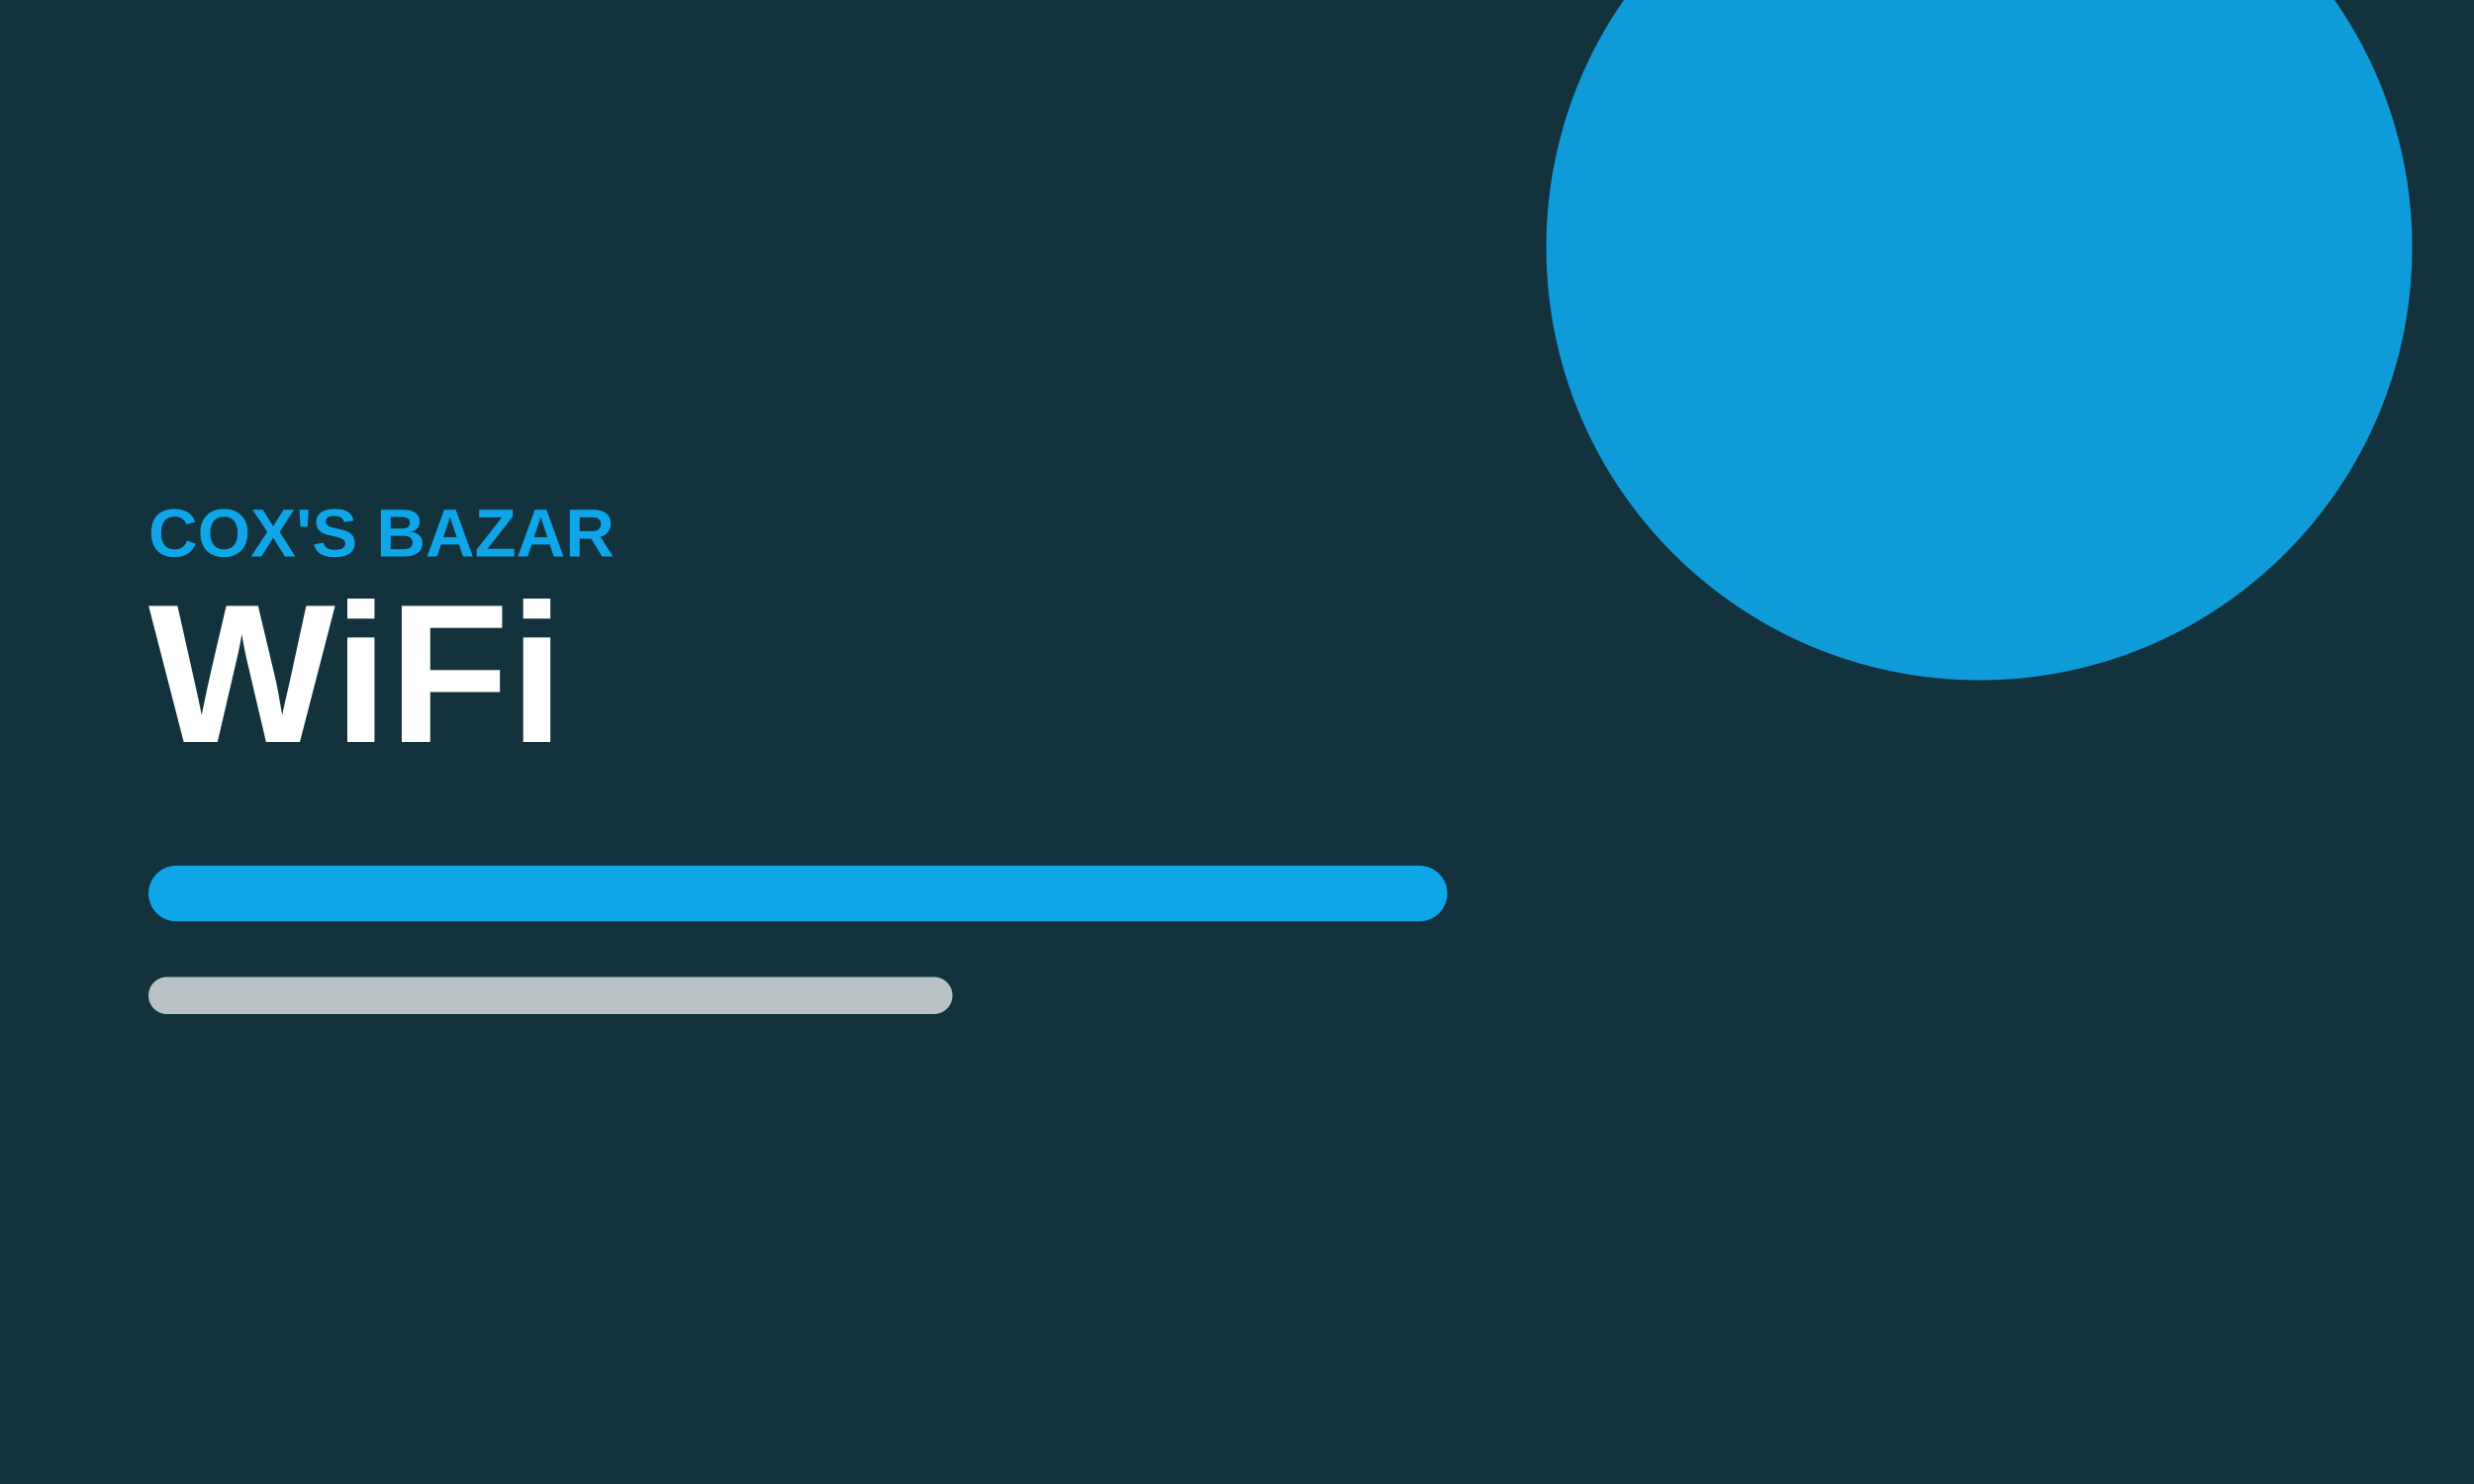
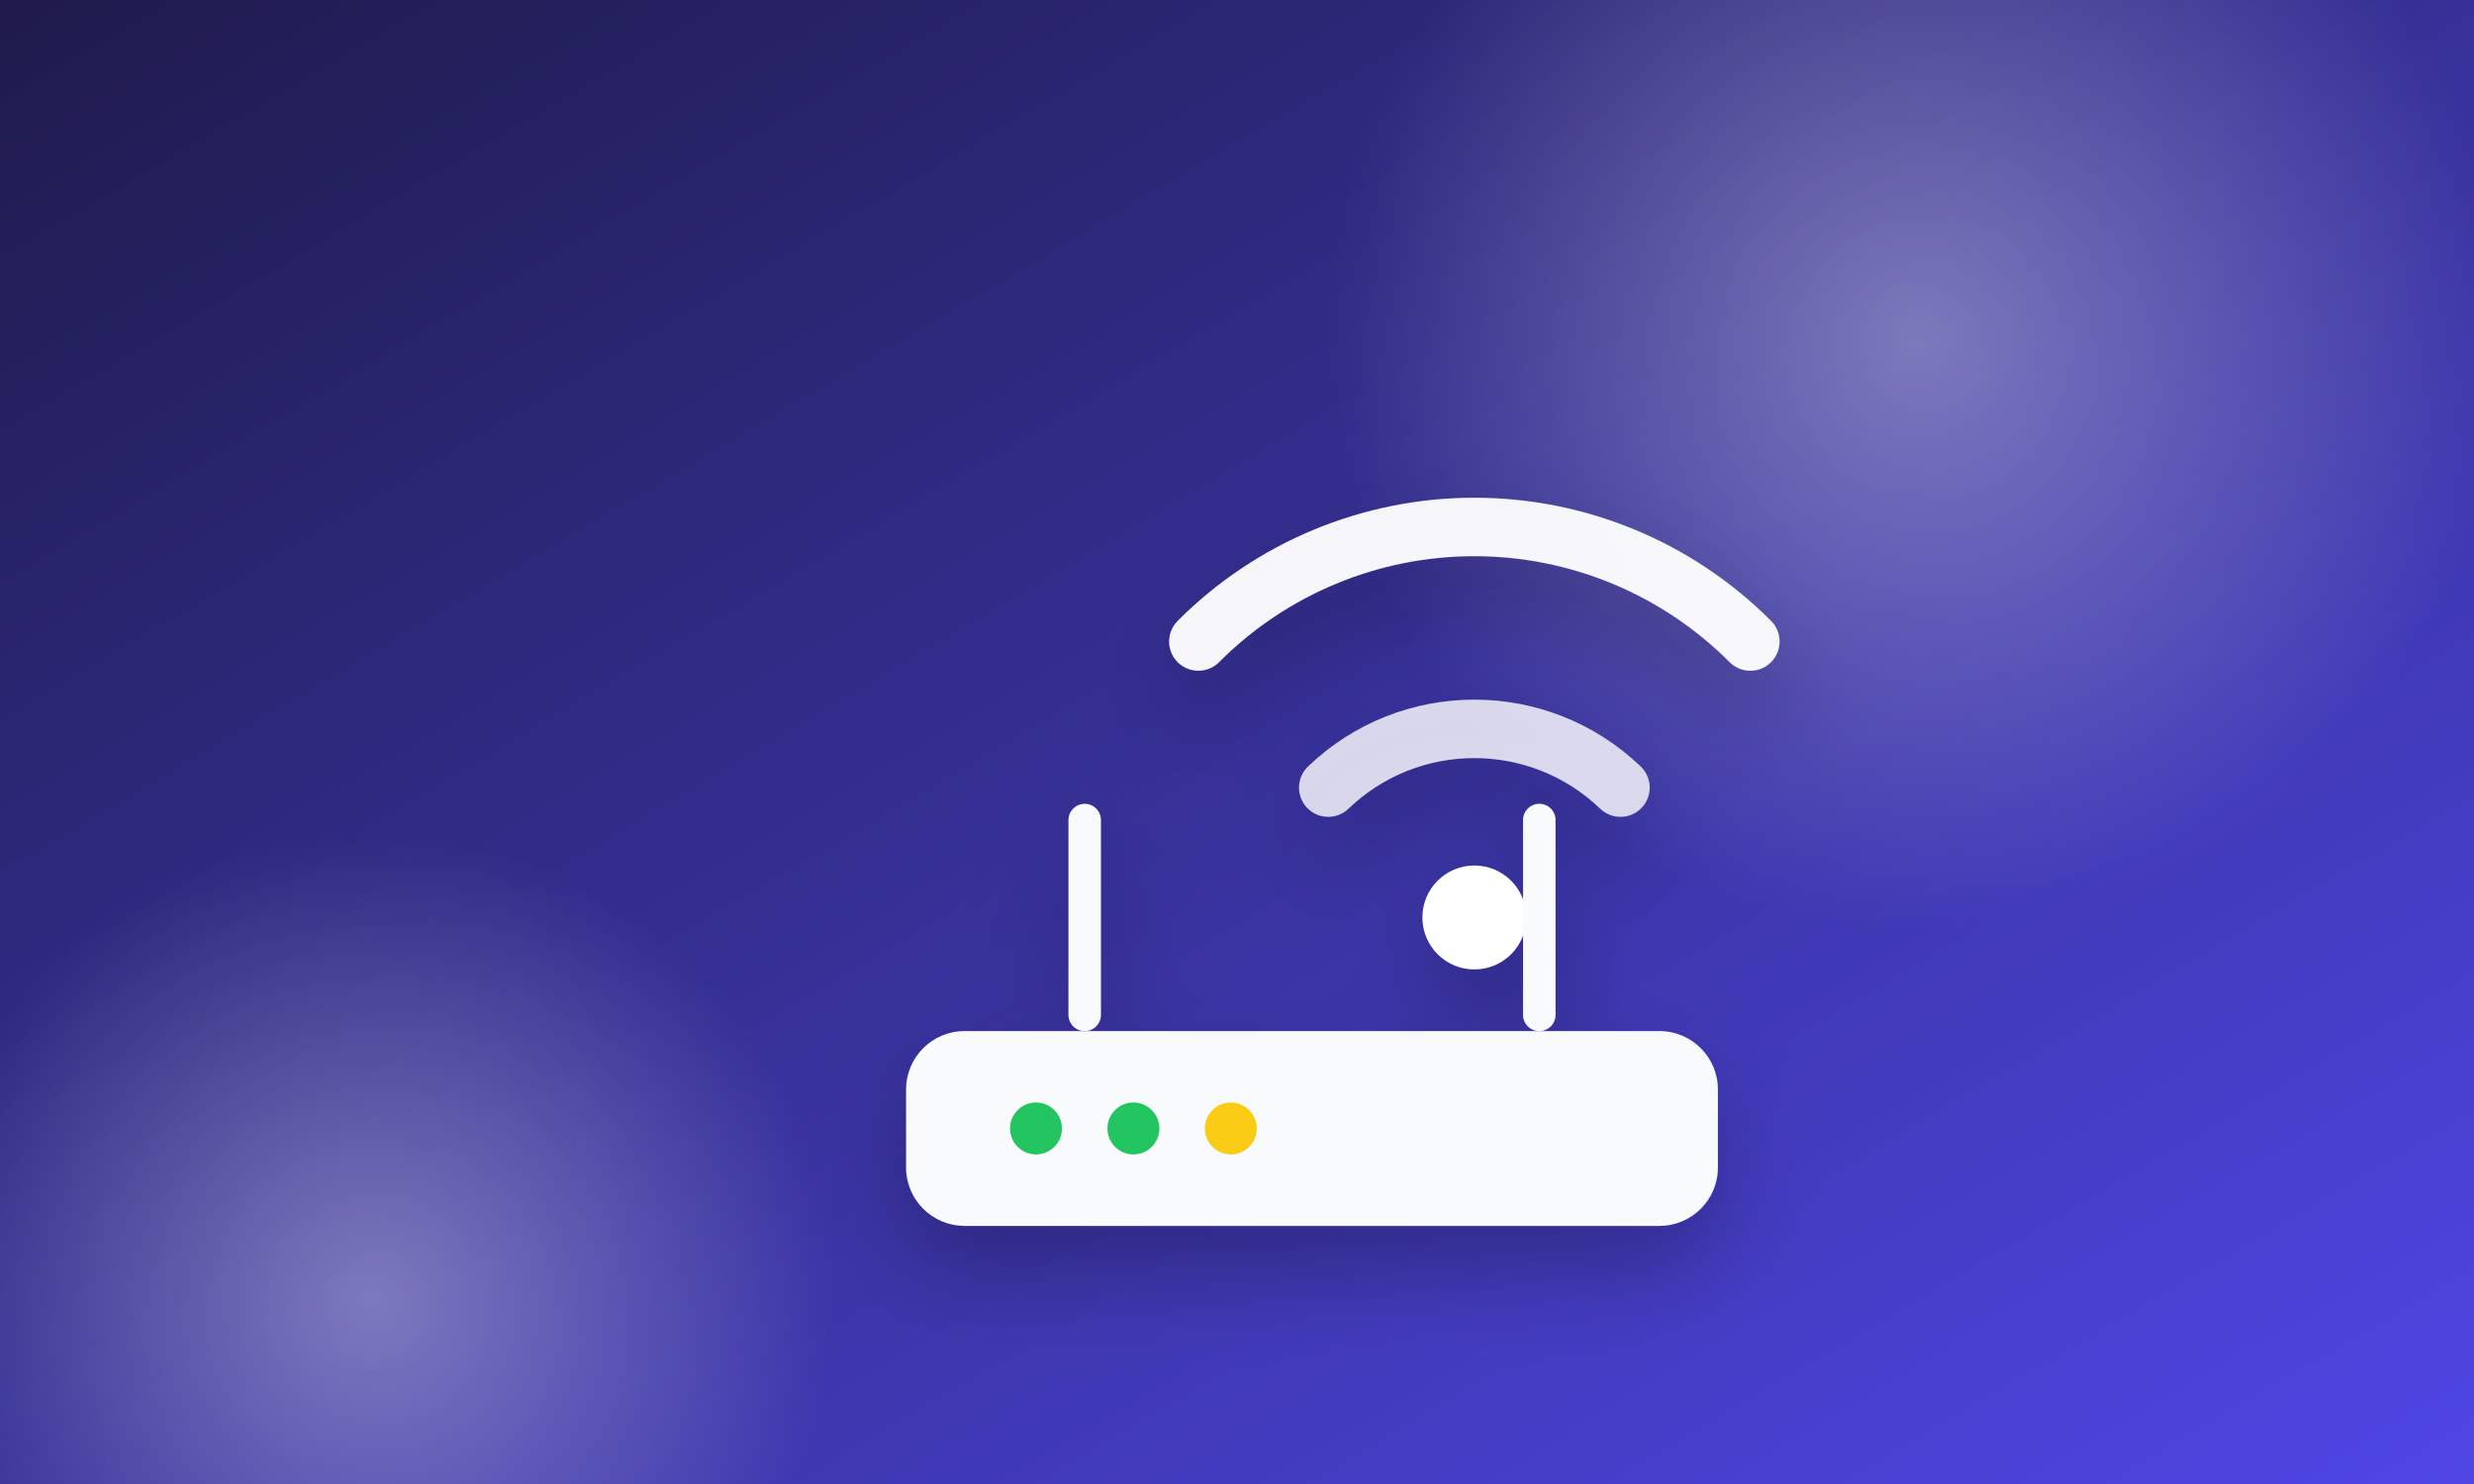
- <svg xmlns="http://www.w3.org/2000/svg" width="800" height="480" viewBox="0 0 800 480">
-   <rect width="800" height="480" fill="#12323d" />
-   <circle cx="640" cy="80" r="140" fill="#0ea5e9" opacity="0.9" />
-   <rect x="48" y="280" width="420" height="18" rx="9" fill="#0ea5e9" />
-   <rect x="48" y="316" width="260" height="12" rx="6" fill="#ffffff" opacity="0.7" />
-   <text x="48" y="240" fill="#ffffff" font-family="Arial, sans-serif" font-size="64" font-weight="700">WiFi</text>
-   <text x="48" y="180" fill="#0ea5e9" font-family="Arial, sans-serif" font-size="22" font-weight="700">COX'S BAZAR</text>
+ <svg xmlns="http://www.w3.org/2000/svg" width="800" height="480" viewBox="0 0 800 480" role="img" aria-label="WiFi &amp; internet">
+   <defs>
+     <linearGradient id="bg" x1="0" y1="0" x2="1" y2="1">
+       <stop offset="0" stop-color="#1e1b4b" />
+       <stop offset="1" stop-color="#4f46e5" />
+     </linearGradient>
+     <radialGradient id="glow" cx="0.5" cy="0.5" r="0.5">
+       <stop offset="0" stop-color="#ffffff" stop-opacity="0.35" />
+       <stop offset="1" stop-color="#ffffff" stop-opacity="0" />
+     </radialGradient>
+     <filter id="soft" x="-20%" y="-20%" width="140%" height="140%">
+       <feDropShadow dx="0" dy="14" stdDeviation="14" flood-color="#000" flood-opacity="0.25" />
+     </filter>
+   </defs>
+   <rect width="800" height="480" rx="0" fill="url(#bg)" />
+   <circle cx="620" cy="110" r="190" fill="url(#glow)" />
+   <circle cx="120" cy="420" r="150" fill="url(#glow)" />
+   <g transform="translate(230 50) scale(1.05)" filter="url(#soft)">
+     <path d="M150 150 a120 120 0 0 1 170 0" stroke="#ffffff" stroke-width="18" fill="none" stroke-linecap="round" opacity="0.95" />
+     <path d="M190 195 a65 65 0 0 1 90 0" stroke="#ffffff" stroke-width="18" fill="none" stroke-linecap="round" opacity="0.8" />
+     <circle cx="235" cy="235" r="16" fill="#ffffff" />
+     <rect x="60" y="270" width="250" height="60" rx="18" fill="#f8fafc" />
+     <circle cx="100" cy="300" r="8" fill="#22c55e" />
+     <circle cx="130" cy="300" r="8" fill="#22c55e" />
+     <circle cx="160" cy="300" r="8" fill="#facc15" />
+     <rect x="110" y="200" width="10" height="70" rx="5" fill="#f8fafc" />
+     <rect x="250" y="200" width="10" height="70" rx="5" fill="#f8fafc" />
+   </g>
</svg>
